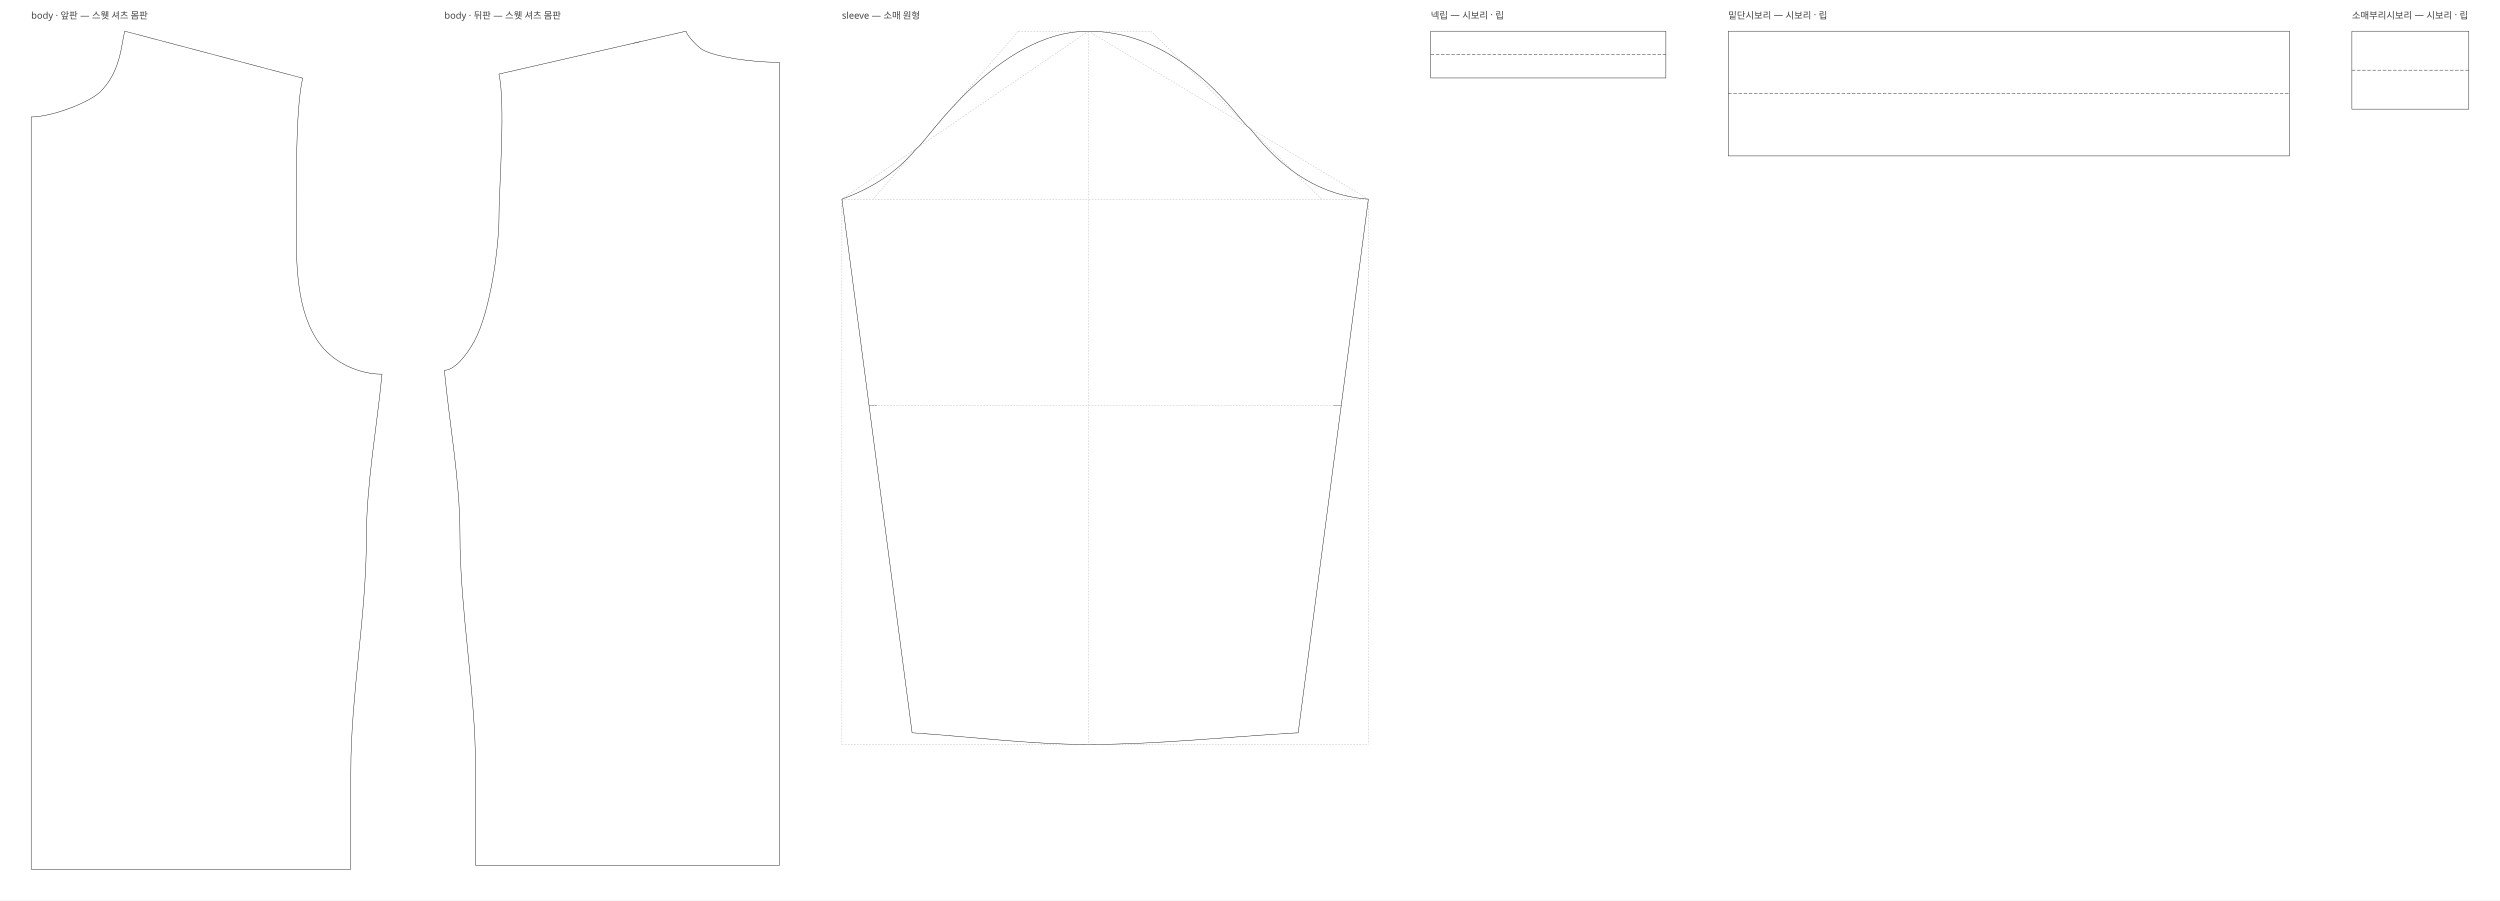
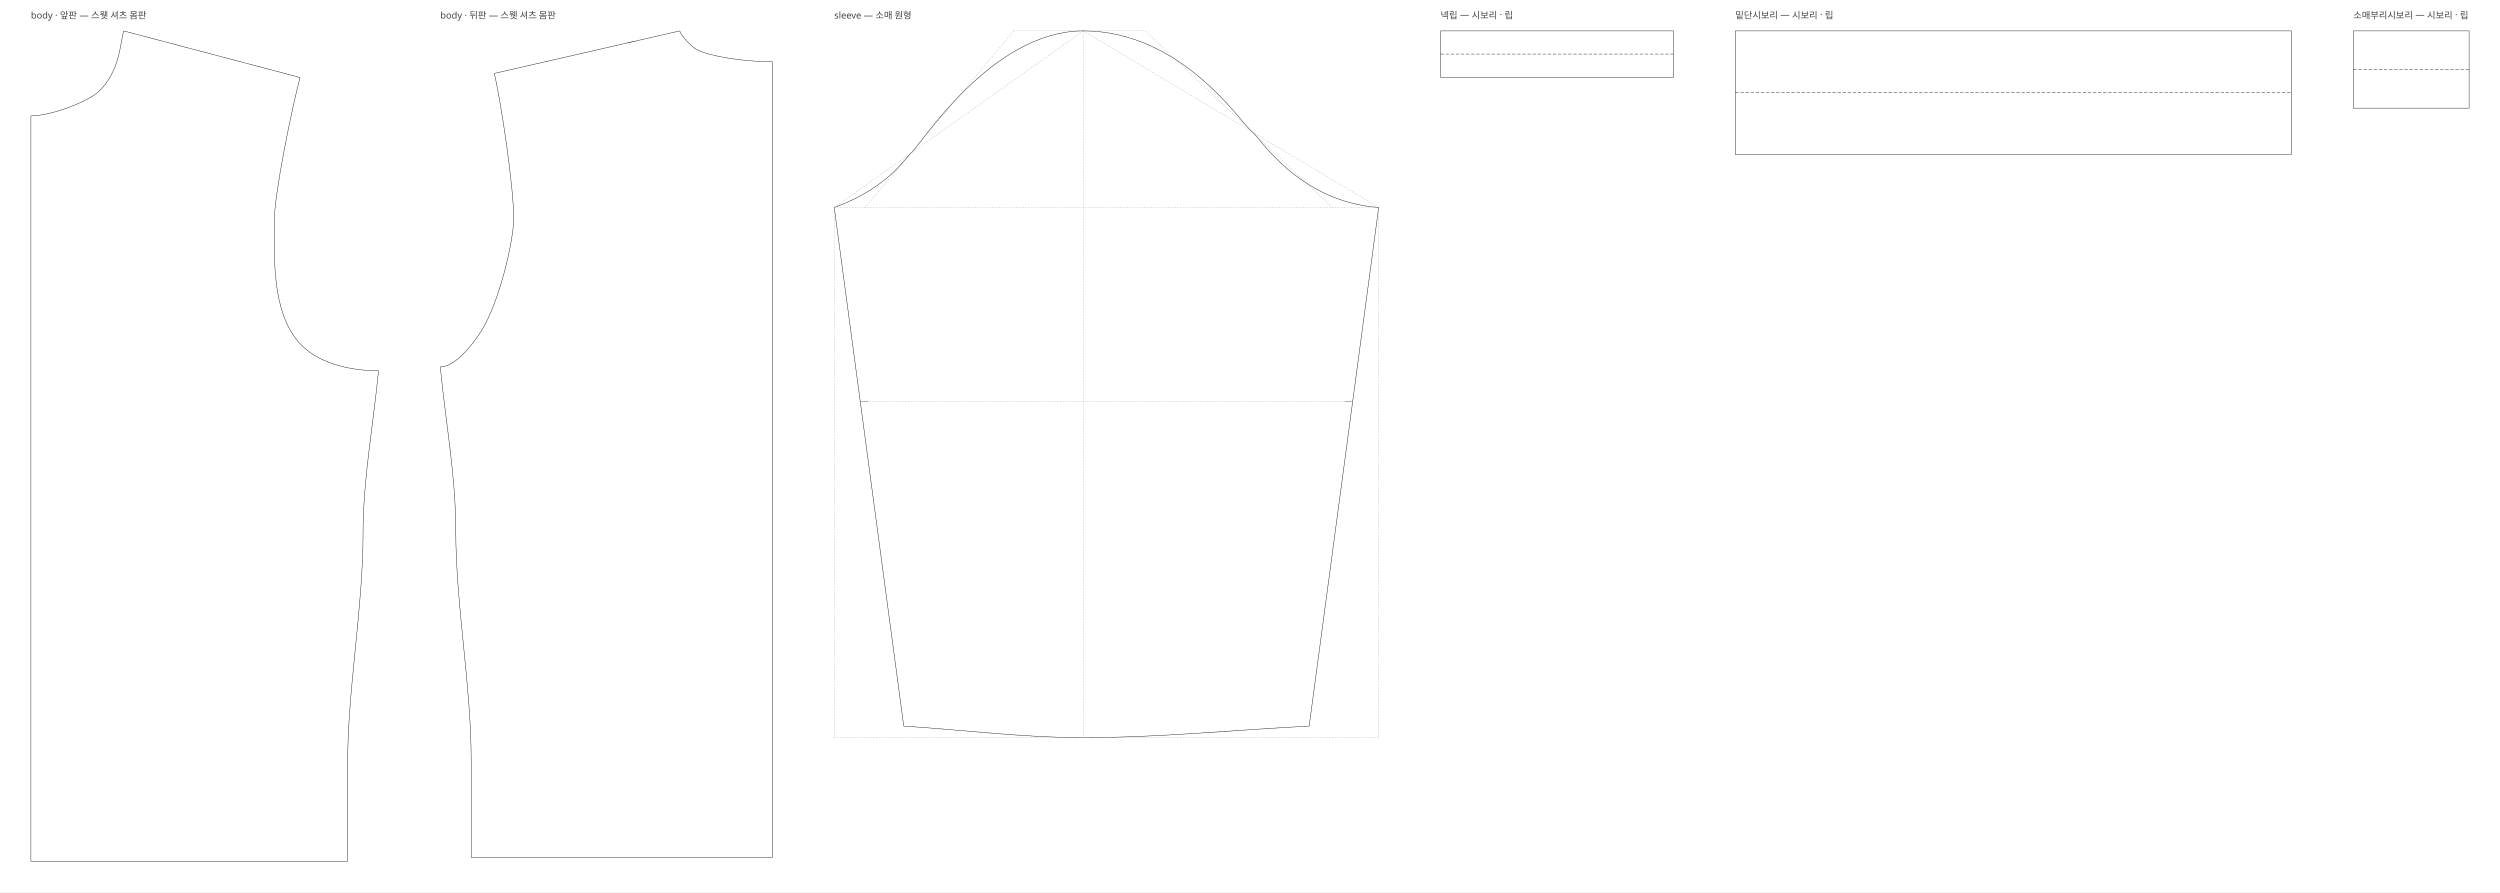
- <svg xmlns="http://www.w3.org/2000/svg" width="2036.409mm" height="733.425mm" viewBox="0 0 2036.409 733.425">
+ <svg xmlns="http://www.w3.org/2000/svg" width="2055.157mm" height="733.425mm" viewBox="0 0 2055.157 733.425">
  <rect width="100%" height="100%" fill="white" />
  <g id="body · 앞판">
    <g id="outline" fill="none" stroke="#111" stroke-width="0.35">
      <path d="M101.6 25.4C98.862 35.764 98.402 58.707 81.394 75.044C72.808 83.292 42.663 95.25 25.4 95.25" />
      <path d="M101.6 25.4L246.626 63.711" />
-       <path d="M246.626 63.711C240.543 86.736 241.3 158.853 241.3 182.668C241.3 213.915 240.948 255.27 261.506 281.419C272.358 295.224 291.944 304.8 311.15 304.8" />
+       <path d="M246.626 63.711C240.454 87.076 225.425 158.502 225.425 182.668C225.425 213.915 223.824 256.301 245.631 281.419C260.224 298.23 286.802 304.8 311.15 304.8" />
      <path d="M25.4 95.25L25.4 708.025" />
      <path d="M311.15 304.8C306.959 348.805 298.45 393.945 298.45 438.15C298.45 501.155 285.75 565.645 285.75 628.65C285.75 654.844 285.75 681.831 285.75 708.025" />
      <path d="M25.4 708.025L285.75 708.025" />
    </g>
    <text x="25.4" y="15.24" font-size="7.62" font-family="sans-serif" fill="#444">body · 앞판 — 스웻 셔츠 몸판</text>
  </g>
  <g id="body · 뒤판">
    <g id="outline" fill="none" stroke="#111" stroke-width="0.35">
      <path d="M558.8 25.4C559.704 29.345 568.723 38.555 572.27 40.505C583.412 46.629 612.751 50.8 635 50.8" />
-       <path d="M406.4 60.325C411.985 84.696 406.4 153.194 406.4 179.387C406.4 199.568 399.803 253.486 386.194 278.244C379.705 290.051 370.034 301.625 361.95 301.625" />
+       <path d="M406.4 60.325C412.035 84.912 422.275 152.962 422.275 179.387C422.275 198.641 410.177 249.158 395.755 271.93C386.125 287.135 372.749 301.625 361.95 301.625" />
      <path d="M635 50.8L635 434.975" />
      <path d="M635 434.975L635 704.85" />
      <path d="M558.8 25.4L406.4 60.325" />
      <path d="M361.95 301.625C366.141 345.63 374.65 390.77 374.65 434.975C374.65 497.98 387.35 562.47 387.35 625.475C387.35 651.669 387.35 678.656 387.35 704.85" />
      <path d="M635 704.85L387.35 704.85" />
    </g>
    <g id="mark" fill="none" stroke="#111" stroke-width="0.21">
      <path d="M521.663 33.911L515.473 35.329" />
    </g>
    <text x="361.95" y="15.24" font-size="7.62" font-family="sans-serif" fill="#444">body · 뒤판 — 스웻 셔츠 몸판</text>
  </g>
  <g id="sleeve">
    <g id="outline" fill="none" stroke="#111" stroke-width="0.35">
-       <path d="M685.8 162.226C729.397 146.457 743.89 122.652 747.598 120.126C754.55 115.389 812.614 25.4 886.642 25.4" />
-       <path d="M886.642 25.4C964.128 25.4 1010.4 99.677 1016.913 103.586C1021.798 106.518 1052.097 157.85 1114.616 162.226" />
-       <path d="M685.8 162.226L742.95 596.9" />
-       <path d="M1114.616 162.226L1057.466 596.9" />
-       <path d="M742.95 596.9C790.368 600.043 839.12 606.425 886.642 606.425C943.102 606.425 1001.094 600.043 1057.466 596.9" />
+       <path d="M685.8 170.548C730.828 154.261 745.027 128.567 748.808 125.887C755.896 120.863 814.117 25.4 890.575 25.4" />
+       <path d="M890.575 25.4C973.011 25.4 1022.375 104.195 1029.312 108.342C1034.515 111.452 1066.852 165.892 1133.365 170.548" />
+       <path d="M685.8 170.548L742.95 596.9" />
+       <path d="M1133.365 170.548L1076.215 596.9" />
+       <path d="M742.95 596.9C791.666 600.043 841.757 606.425 890.575 606.425C951.917 606.425 1014.954 600.043 1076.215 596.9" />
    </g>
    <g id="construction" fill="none" stroke="#888" stroke-width="0.21" stroke-dasharray="1.4,1.05">
-       <path d="M886.642 25.4L886.642 606.425" />
-       <path d="M685.8 162.226L1114.616 162.226" />
-       <path d="M707.885 330.2L1092.532 330.2" />
-       <path d="M829.492 25.4L937.442 25.4" />
-       <path d="M886.642 25.4L685.8 162.226" />
-       <path d="M886.642 25.4L1114.616 162.226" />
-       <path d="M829.492 25.4L711.2 162.226" />
-       <path d="M937.442 25.4L1076.516 162.226" />
-       <path d="M685.8 162.226L685.8 606.425" />
-       <path d="M1114.616 162.226L1114.616 606.425" />
-       <path d="M685.8 606.425L1114.616 606.425" />
+       <path d="M890.575 25.4L890.575 606.425" />
+       <path d="M685.8 170.548L1133.365 170.548" />
+       <path d="M707.2 330.2L1111.965 330.2" />
+       <path d="M833.425 25.4L941.375 25.4" />
+       <path d="M890.575 25.4L685.8 170.548" />
+       <path d="M890.575 25.4L1133.365 170.548" />
+       <path d="M833.425 25.4L711.2 170.548" />
+       <path d="M941.375 25.4L1095.265 170.548" />
+       <path d="M685.8 170.548L685.8 606.425" />
+       <path d="M1133.365 170.548L1133.365 606.425" />
+       <path d="M685.8 606.425L1133.365 606.425" />
    </g>
    <g id="mark" fill="none" stroke="#111" stroke-width="0.21">
-       <path d="M707.885 330.2L714.235 330.2" />
-       <path d="M1092.532 330.2L1086.182 330.2" />
+       <path d="M707.2 330.2L713.55 330.2" />
+       <path d="M1111.965 330.2L1105.615 330.2" />
    </g>
    <text x="685.8" y="15.24" font-size="7.62" font-family="sans-serif" fill="#444">sleeve — 소매 원형</text>
  </g>
  <g id="넥립">
    <g id="outline" fill="none" stroke="#111" stroke-width="0.35">
-       <path d="M1165.416 25.4L1356.959 25.4L1356.959 63.5L1165.416 63.5L1165.416 25.4" />
+       <path d="M1184.165 25.4L1375.707 25.4L1375.707 63.5L1184.165 63.5L1184.165 25.4" />
    </g>
    <g id="fold" fill="none" stroke="#111" stroke-width="0.35" stroke-dasharray="2.8,1.4">
-       <path d="M1165.416 44.45L1356.959 44.45" />
+       <path d="M1184.165 44.45L1375.707 44.45" />
    </g>
-     <text x="1165.416" y="15.24" font-size="7.62" font-family="sans-serif" fill="#444">넥립 — 시보리 · 립</text>
+     <text x="1184.165" y="15.24" font-size="7.62" font-family="sans-serif" fill="#444">넥립 — 시보리 · 립</text>
  </g>
  <g id="밑단시보리">
    <g id="outline" fill="none" stroke="#111" stroke-width="0.35">
-       <path d="M1407.759 25.4L1864.959 25.4L1864.959 127L1407.759 127L1407.759 25.4" />
+       <path d="M1426.507 25.4L1883.707 25.4L1883.707 127L1426.507 127L1426.507 25.4" />
    </g>
    <g id="fold" fill="none" stroke="#111" stroke-width="0.35" stroke-dasharray="2.8,1.4">
-       <path d="M1407.759 76.2L1864.959 76.2" />
+       <path d="M1426.507 76.2L1883.707 76.2" />
    </g>
-     <text x="1407.759" y="15.24" font-size="7.62" font-family="sans-serif" fill="#444">밑단시보리 — 시보리 · 립</text>
+     <text x="1426.507" y="15.24" font-size="7.62" font-family="sans-serif" fill="#444">밑단시보리 — 시보리 · 립</text>
  </g>
  <g id="소매부리시보리">
    <g id="outline" fill="none" stroke="#111" stroke-width="0.35">
-       <path d="M1915.759 25.4L2011.009 25.4L2011.009 88.9L1915.759 88.9L1915.759 25.4" />
+       <path d="M1934.507 25.4L2029.757 25.4L2029.757 88.9L1934.507 88.9L1934.507 25.4" />
    </g>
    <g id="fold" fill="none" stroke="#111" stroke-width="0.35" stroke-dasharray="2.8,1.4">
-       <path d="M1915.759 57.15L2011.009 57.15" />
+       <path d="M1934.507 57.15L2029.757 57.15" />
    </g>
-     <text x="1915.759" y="15.24" font-size="7.62" font-family="sans-serif" fill="#444">소매부리시보리 — 시보리 · 립</text>
+     <text x="1934.507" y="15.24" font-size="7.62" font-family="sans-serif" fill="#444">소매부리시보리 — 시보리 · 립</text>
  </g>
</svg>
